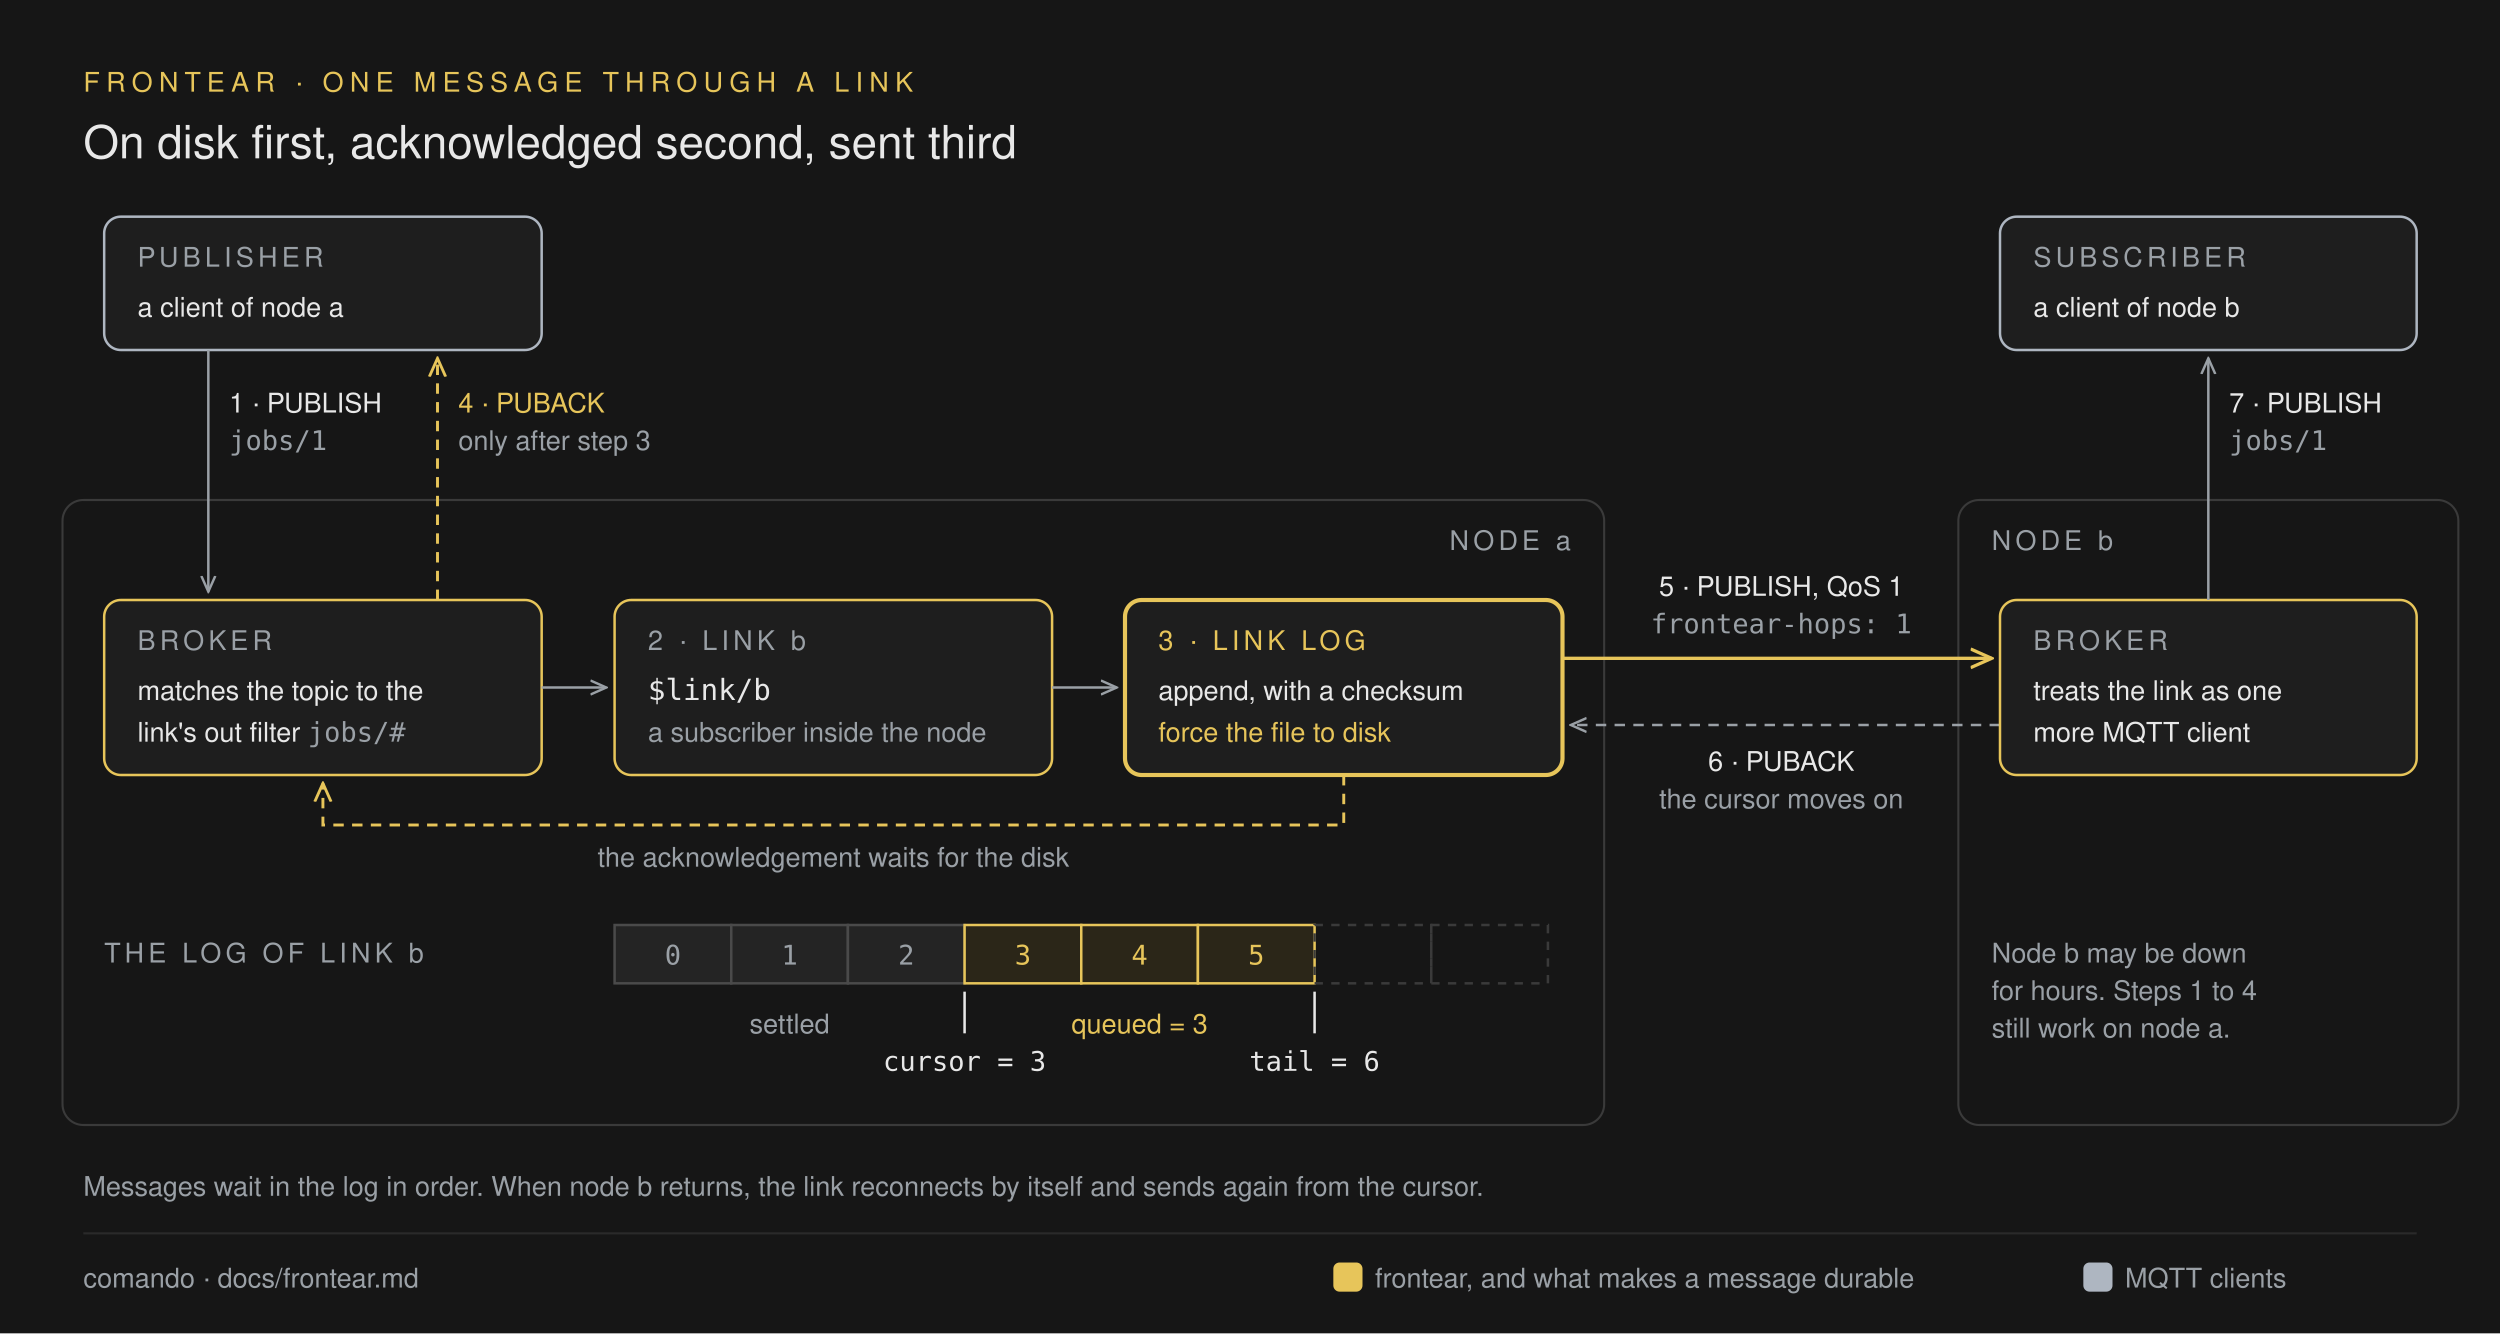
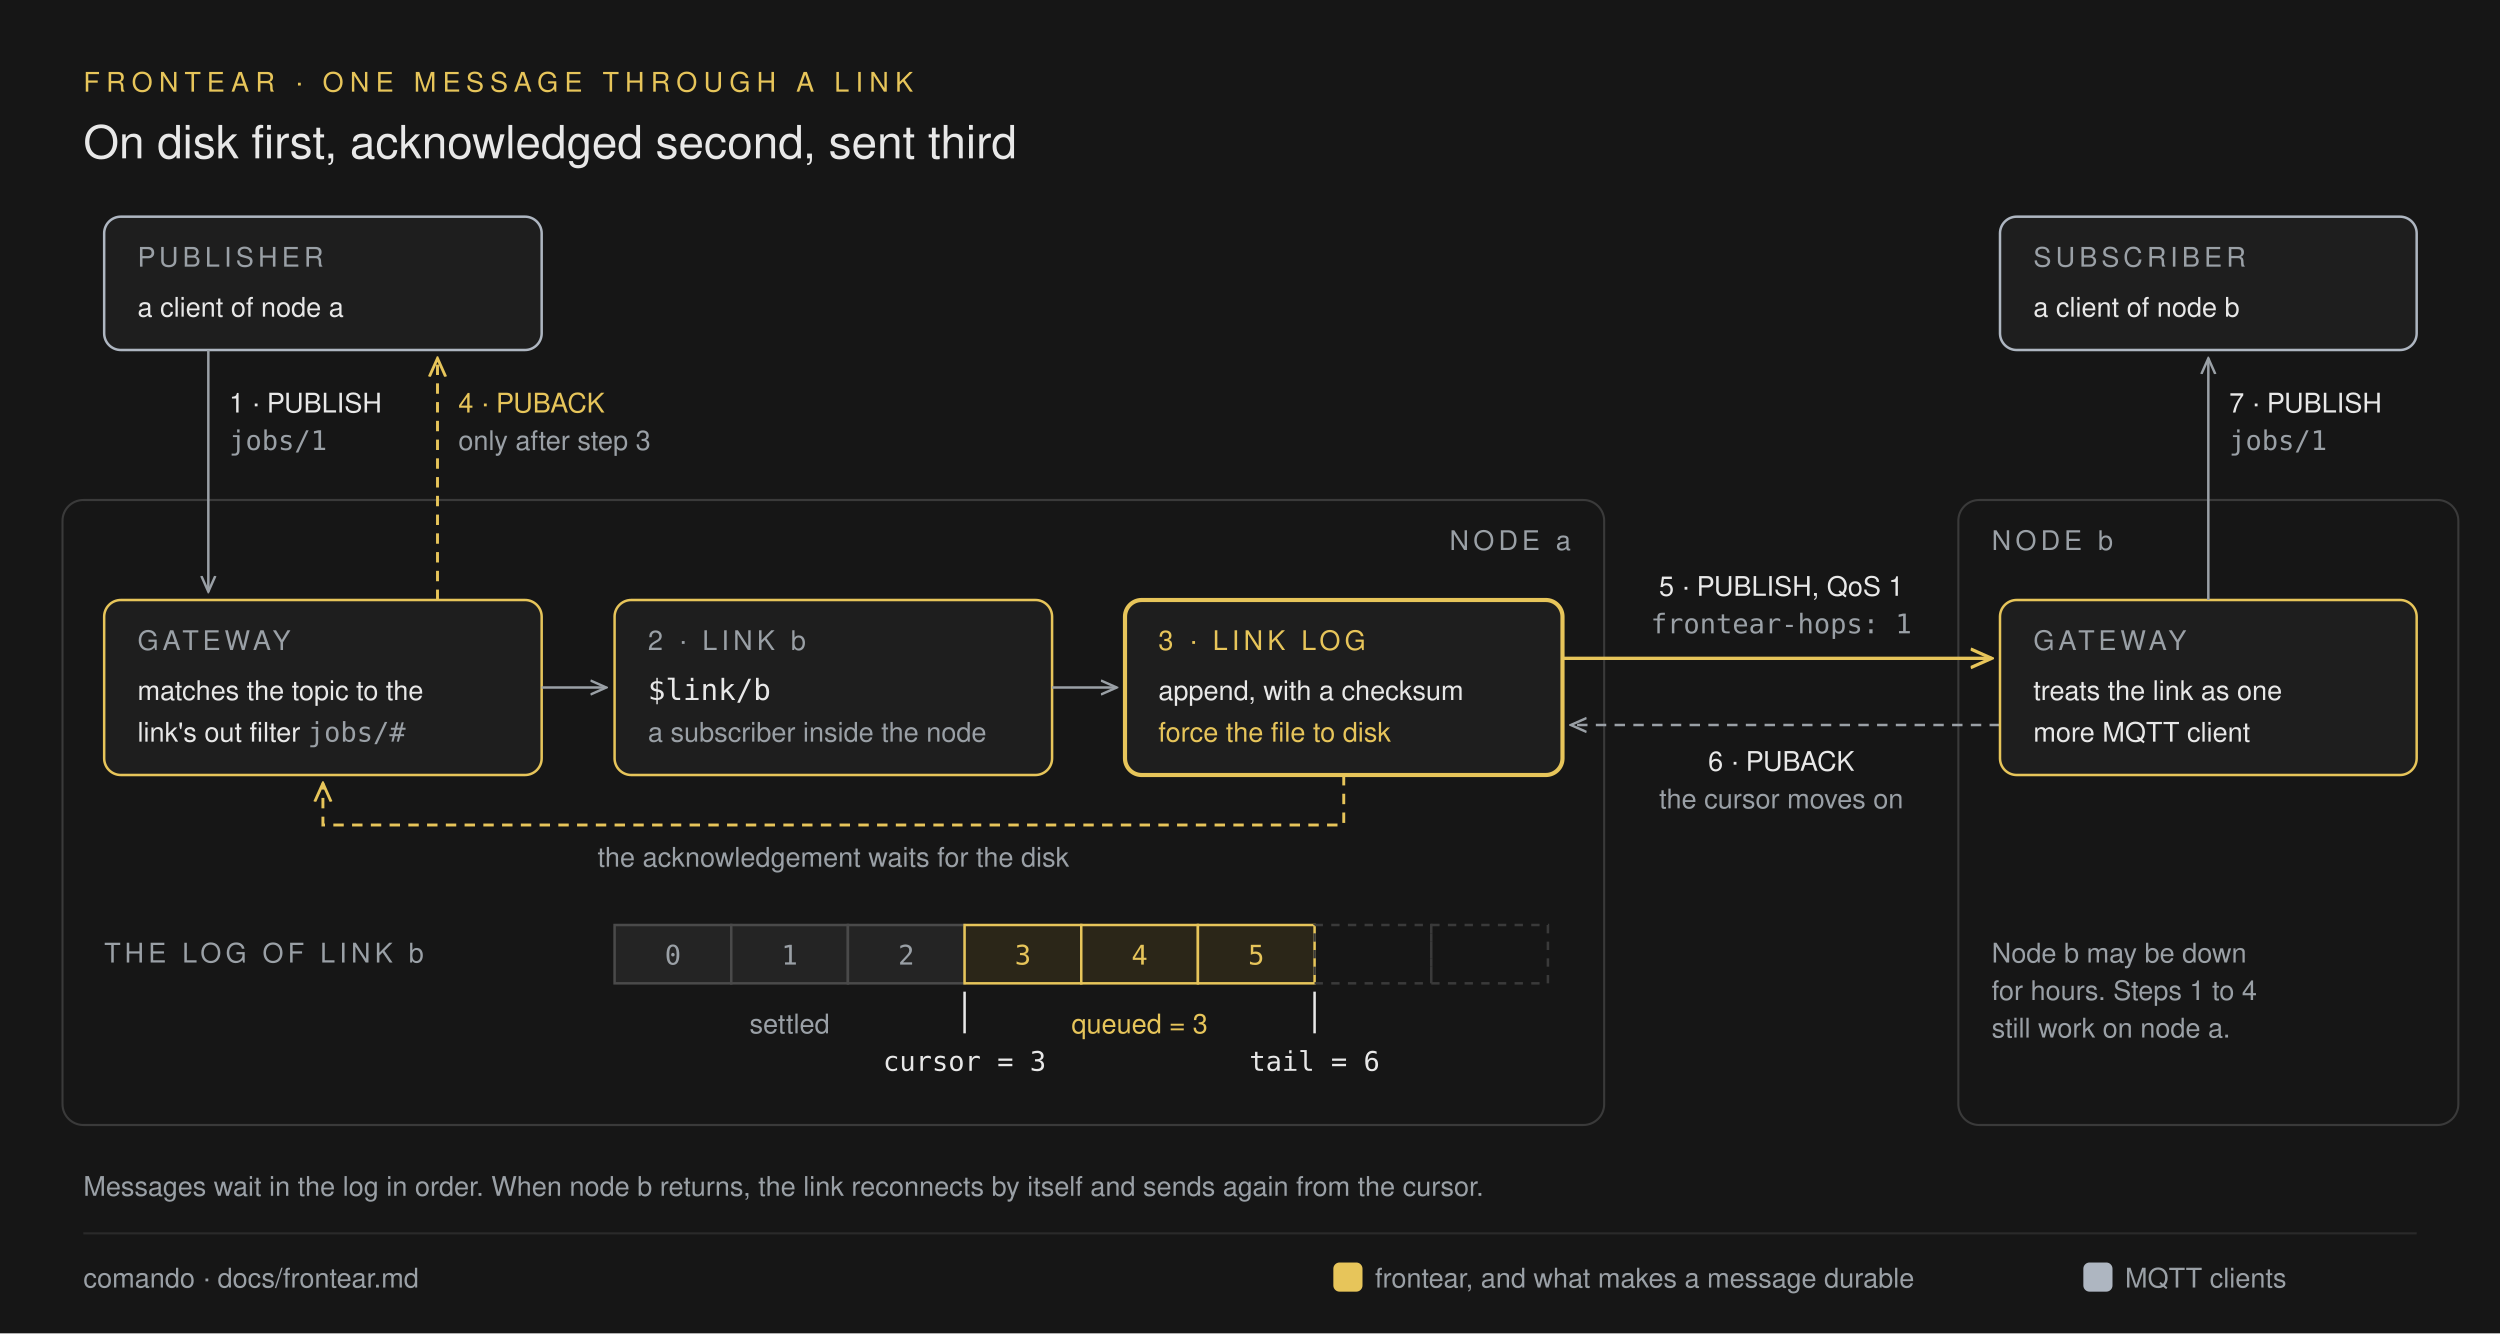
<svg xmlns="http://www.w3.org/2000/svg" width="1200" height="640" viewBox="0 0 1200 640" font-family="-apple-system, Segoe UI, Helvetica, Arial, sans-serif">
  <defs>
    <marker id="a" viewBox="0 0 10 10" refX="9" refY="5" markerWidth="7" markerHeight="7" orient="auto">
      <path d="M0,1 L9,5 L0,9" fill="none" stroke="#9AA0A6" stroke-width="1.4" />
    </marker>
    <marker id="g" viewBox="0 0 10 10" refX="9" refY="5" markerWidth="7" markerHeight="7" orient="auto">
      <path d="M0,1 L9,5 L0,9" fill="none" stroke="#E7C55A" stroke-width="1.4" />
    </marker>
  </defs>
  <rect width="1200" height="640" fill="#161616" />
  <text x="40" y="44" font-size="13" font-weight="500" fill="#E7C55A" letter-spacing="3">FRONTEAR · ONE MESSAGE THROUGH A LINK</text>
  <text x="40" y="76" font-size="22" font-weight="300" fill="#E8E8E8">On disk first, acknowledged second, sent third</text>
  <rect x="50" y="104" width="210" height="64" rx="8" fill="#1E1E1E" stroke="#AEB6C1" stroke-width="1.2" />
  <text x="66" y="128" font-size="13" fill="#9AA0A6" letter-spacing="2">PUBLISHER</text>
  <text x="66" y="152" font-size="13" fill="#E8E8E8">a client of node a</text>
  <rect x="960" y="104" width="200" height="64" rx="8" fill="#1E1E1E" stroke="#AEB6C1" stroke-width="1.2" />
  <text x="976" y="128" font-size="13" fill="#9AA0A6" letter-spacing="2">SUBSCRIBER</text>
  <text x="976" y="152" font-size="13" fill="#E8E8E8">a client of node b</text>
  <rect x="30" y="240" width="740" height="300" rx="10" fill="none" stroke="#3A3A3A" stroke-width="1" />
  <text x="754" y="264" font-size="13" fill="#9AA0A6" letter-spacing="2" text-anchor="end">NODE a</text>
  <rect x="940" y="240" width="240" height="300" rx="10" fill="none" stroke="#3A3A3A" stroke-width="1" />
  <text x="956" y="264" font-size="13" fill="#9AA0A6" letter-spacing="2">NODE b</text>
  <line x1="100" y1="168" x2="100" y2="284" stroke="#9AA0A6" stroke-width="1.2" marker-end="url(#a)" />
  <text x="110" y="198" font-size="13" fill="#E8E8E8">1 · PUBLISH</text>
  <text x="110" y="216" font-size="13" fill="#9AA0A6" font-family="Menlo, Consolas, monospace">jobs/1</text>
  <line x1="210" y1="288" x2="210" y2="172" stroke="#E7C55A" stroke-width="1.4" stroke-dasharray="5 4" marker-end="url(#g)" />
  <text x="220" y="198" font-size="13" fill="#E7C55A">4 · PUBACK</text>
  <text x="220" y="216" font-size="13" fill="#9AA0A6">only after step 3</text>
  <rect x="50" y="288" width="210" height="84" rx="8" fill="#1E1E1E" stroke="#E7C55A" stroke-width="1.2" />
-   <text x="66" y="312" font-size="13" fill="#9AA0A6" letter-spacing="2">BROKER</text>
+   <text x="66" y="312" font-size="13" fill="#9AA0A6" letter-spacing="2">GATEWAY</text>
  <text x="66" y="336" font-size="13" fill="#E8E8E8">matches the topic to the</text>
  <text x="66" y="356" font-size="13" fill="#E8E8E8">link's out filter <tspan font-family="Menlo, Consolas, monospace" fill="#9AA0A6">jobs/#</tspan>
  </text>
  <line x1="260" y1="330" x2="291" y2="330" stroke="#9AA0A6" stroke-width="1.2" marker-end="url(#a)" />
  <rect x="295" y="288" width="210" height="84" rx="8" fill="#1E1E1E" stroke="#E7C55A" stroke-width="1.2" />
  <text x="311" y="312" font-size="13" fill="#9AA0A6" letter-spacing="2">2 · LINK b</text>
  <text x="311" y="336" font-size="14" fill="#E8E8E8" font-family="Menlo, Consolas, monospace">$link/b</text>
  <text x="311" y="356" font-size="13" fill="#9AA0A6">a subscriber inside the node</text>
  <line x1="505" y1="330" x2="536" y2="330" stroke="#9AA0A6" stroke-width="1.2" marker-end="url(#a)" />
  <rect x="540" y="288" width="210" height="84" rx="8" fill="#1E1E1E" stroke="#E7C55A" stroke-width="2" />
  <text x="556" y="312" font-size="13" fill="#E7C55A" letter-spacing="2">3 · LINK LOG</text>
  <text x="556" y="336" font-size="13" fill="#E8E8E8">append, with a checksum</text>
  <text x="556" y="356" font-size="13" fill="#E7C55A">force the file to disk</text>
  <path d="M645,372 L645,396 L155,396 L155,376" fill="none" stroke="#E7C55A" stroke-width="1.4" stroke-dasharray="5 4" marker-end="url(#g)" />
  <text x="400" y="416" font-size="13" fill="#9AA0A6" text-anchor="middle">the acknowledgement waits for the disk</text>
  <text x="50" y="462" font-size="13" fill="#9AA0A6" letter-spacing="2">THE LOG OF LINK b</text>
  <g stroke-width="1.2">
    <rect x="295" y="444" width="56" height="28" fill="#242424" stroke="#4A4A4A" />
    <rect x="351" y="444" width="56" height="28" fill="#242424" stroke="#4A4A4A" />
    <rect x="407" y="444" width="56" height="28" fill="#242424" stroke="#4A4A4A" />
    <rect x="463" y="444" width="56" height="28" fill="#2B2618" stroke="#E7C55A" />
    <rect x="519" y="444" width="56" height="28" fill="#2B2618" stroke="#E7C55A" />
    <rect x="575" y="444" width="56" height="28" fill="#2B2618" stroke="#E7C55A" />
    <rect x="631" y="444" width="56" height="28" fill="none" stroke="#3A3A3A" stroke-dasharray="4 4" />
    <rect x="687" y="444" width="56" height="28" fill="none" stroke="#3A3A3A" stroke-dasharray="4 4" />
  </g>
  <g font-size="13" fill="#9AA0A6" text-anchor="middle" font-family="Menlo, Consolas, monospace">
    <text x="323" y="463">0</text>
    <text x="379" y="463">1</text>
    <text x="435" y="463">2</text>
    <text x="491" y="463" fill="#E7C55A">3</text>
    <text x="547" y="463" fill="#E7C55A">4</text>
    <text x="603" y="463" fill="#E7C55A">5</text>
  </g>
  <line x1="463" y1="476" x2="463" y2="496" stroke="#E8E8E8" stroke-width="1.2" />
  <text x="463" y="514" font-size="13" fill="#E8E8E8" text-anchor="middle" font-family="Menlo, Consolas, monospace">cursor = 3</text>
  <line x1="631" y1="476" x2="631" y2="496" stroke="#E8E8E8" stroke-width="1.2" />
  <text x="631" y="514" font-size="13" fill="#E8E8E8" text-anchor="middle" font-family="Menlo, Consolas, monospace">tail = 6</text>
  <text x="379" y="496" font-size="13" fill="#9AA0A6" text-anchor="middle">settled</text>
  <text x="547" y="496" font-size="13" fill="#E7C55A" text-anchor="middle">queued = 3</text>
  <text x="855" y="286" font-size="13" fill="#E8E8E8" text-anchor="middle">5 · PUBLISH, QoS 1</text>
  <text x="855" y="304" font-size="13" fill="#9AA0A6" text-anchor="middle" font-family="Menlo, Consolas, monospace">frontear-hops: 1</text>
  <line x1="750" y1="316" x2="956" y2="316" stroke="#E7C55A" stroke-width="1.6" marker-end="url(#g)" />
  <line x1="960" y1="348" x2="754" y2="348" stroke="#9AA0A6" stroke-width="1.2" stroke-dasharray="5 4" marker-end="url(#a)" />
  <text x="855" y="370" font-size="13" fill="#E8E8E8" text-anchor="middle">6 · PUBACK</text>
  <text x="855" y="388" font-size="13" fill="#9AA0A6" text-anchor="middle">the cursor moves on</text>
  <rect x="960" y="288" width="200" height="84" rx="8" fill="#1E1E1E" stroke="#E7C55A" stroke-width="1.2" />
-   <text x="976" y="312" font-size="13" fill="#9AA0A6" letter-spacing="2">BROKER</text>
+   <text x="976" y="312" font-size="13" fill="#9AA0A6" letter-spacing="2">GATEWAY</text>
  <text x="976" y="336" font-size="13" fill="#E8E8E8">treats the link as one</text>
  <text x="976" y="356" font-size="13" fill="#E8E8E8">more MQTT client</text>
  <line x1="1060" y1="288" x2="1060" y2="172" stroke="#9AA0A6" stroke-width="1.2" marker-end="url(#a)" />
  <text x="1070" y="198" font-size="13" fill="#E8E8E8">7 · PUBLISH</text>
  <text x="1070" y="216" font-size="13" fill="#9AA0A6" font-family="Menlo, Consolas, monospace">jobs/1</text>
  <text x="956" y="462" font-size="13" fill="#9AA0A6">Node b may be down</text>
  <text x="956" y="480" font-size="13" fill="#9AA0A6">for hours. Steps 1 to 4</text>
  <text x="956" y="498" font-size="13" fill="#9AA0A6">still work on node a.</text>
  <text x="40" y="574" font-size="13" fill="#9AA0A6">Messages wait in the log in order. When node b returns, the link reconnects by itself and sends again from the cursor.</text>
  <line x1="40" y1="592" x2="1160" y2="592" stroke="#2A2A2A" stroke-width="1" />
  <text x="40" y="618" font-size="13" fill="#9AA0A6">comando · docs/frontear.md</text>
  <rect x="640" y="606" width="14" height="14" rx="3" fill="#E7C55A" />
  <text x="660" y="618" font-size="13" fill="#9AA0A6">frontear, and what makes a message durable</text>
  <rect x="1000" y="606" width="14" height="14" rx="3" fill="#AEB6C1" />
  <text x="1020" y="618" font-size="13" fill="#9AA0A6">MQTT clients</text>
</svg>
